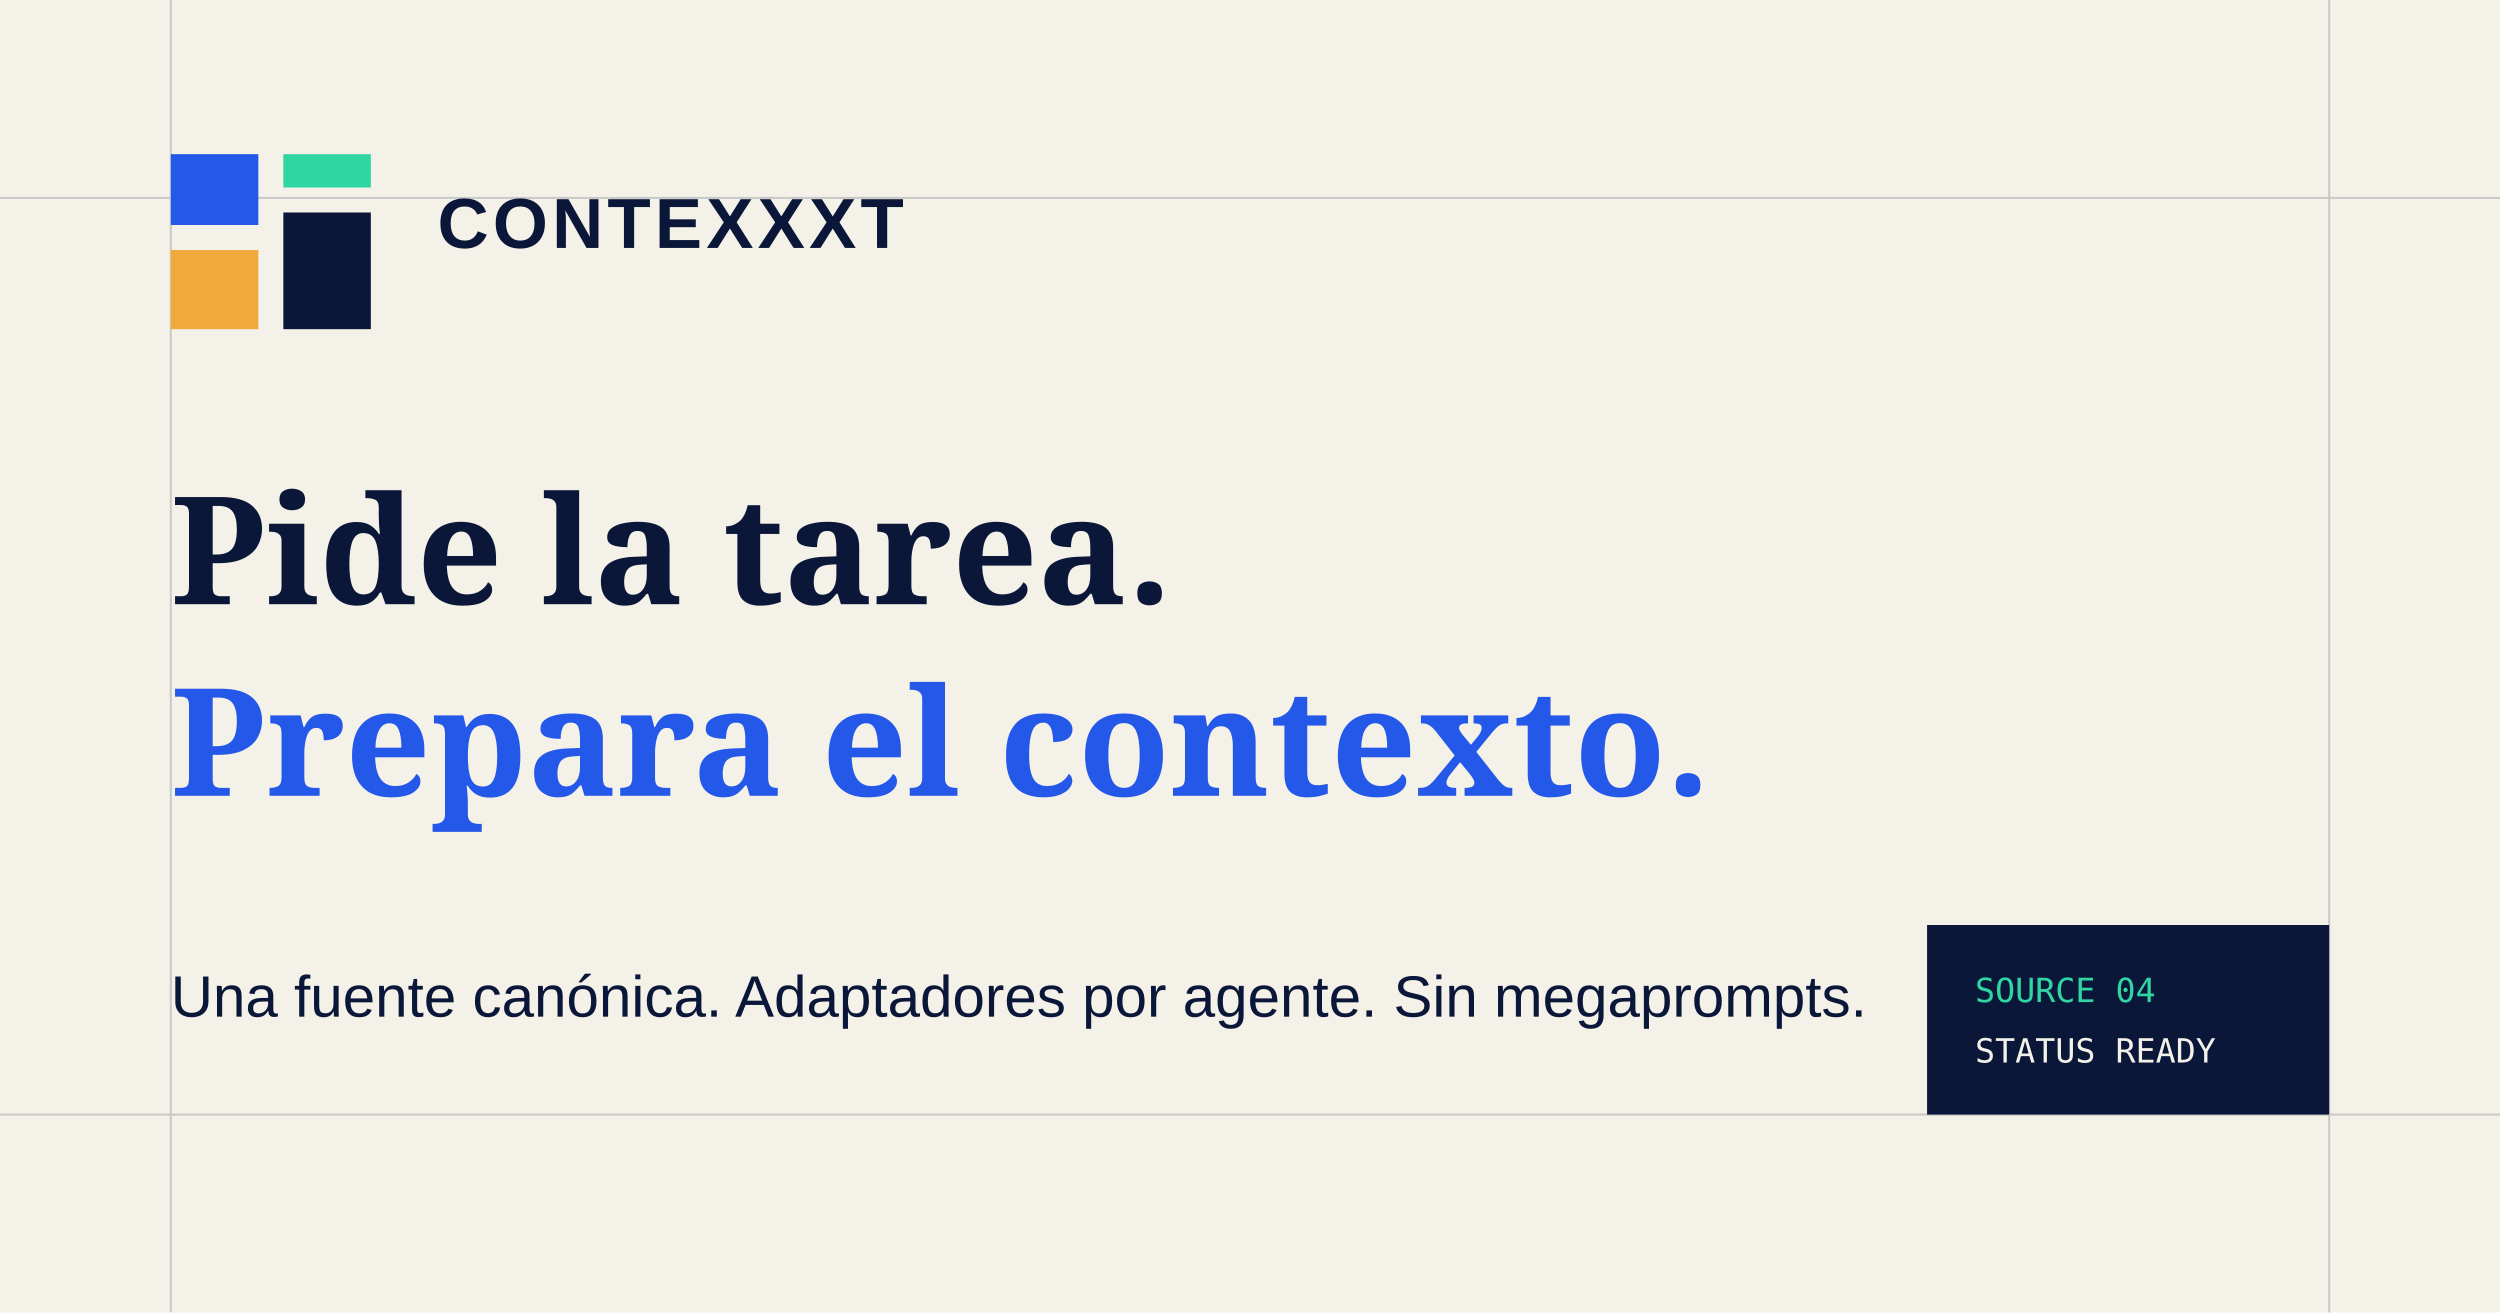
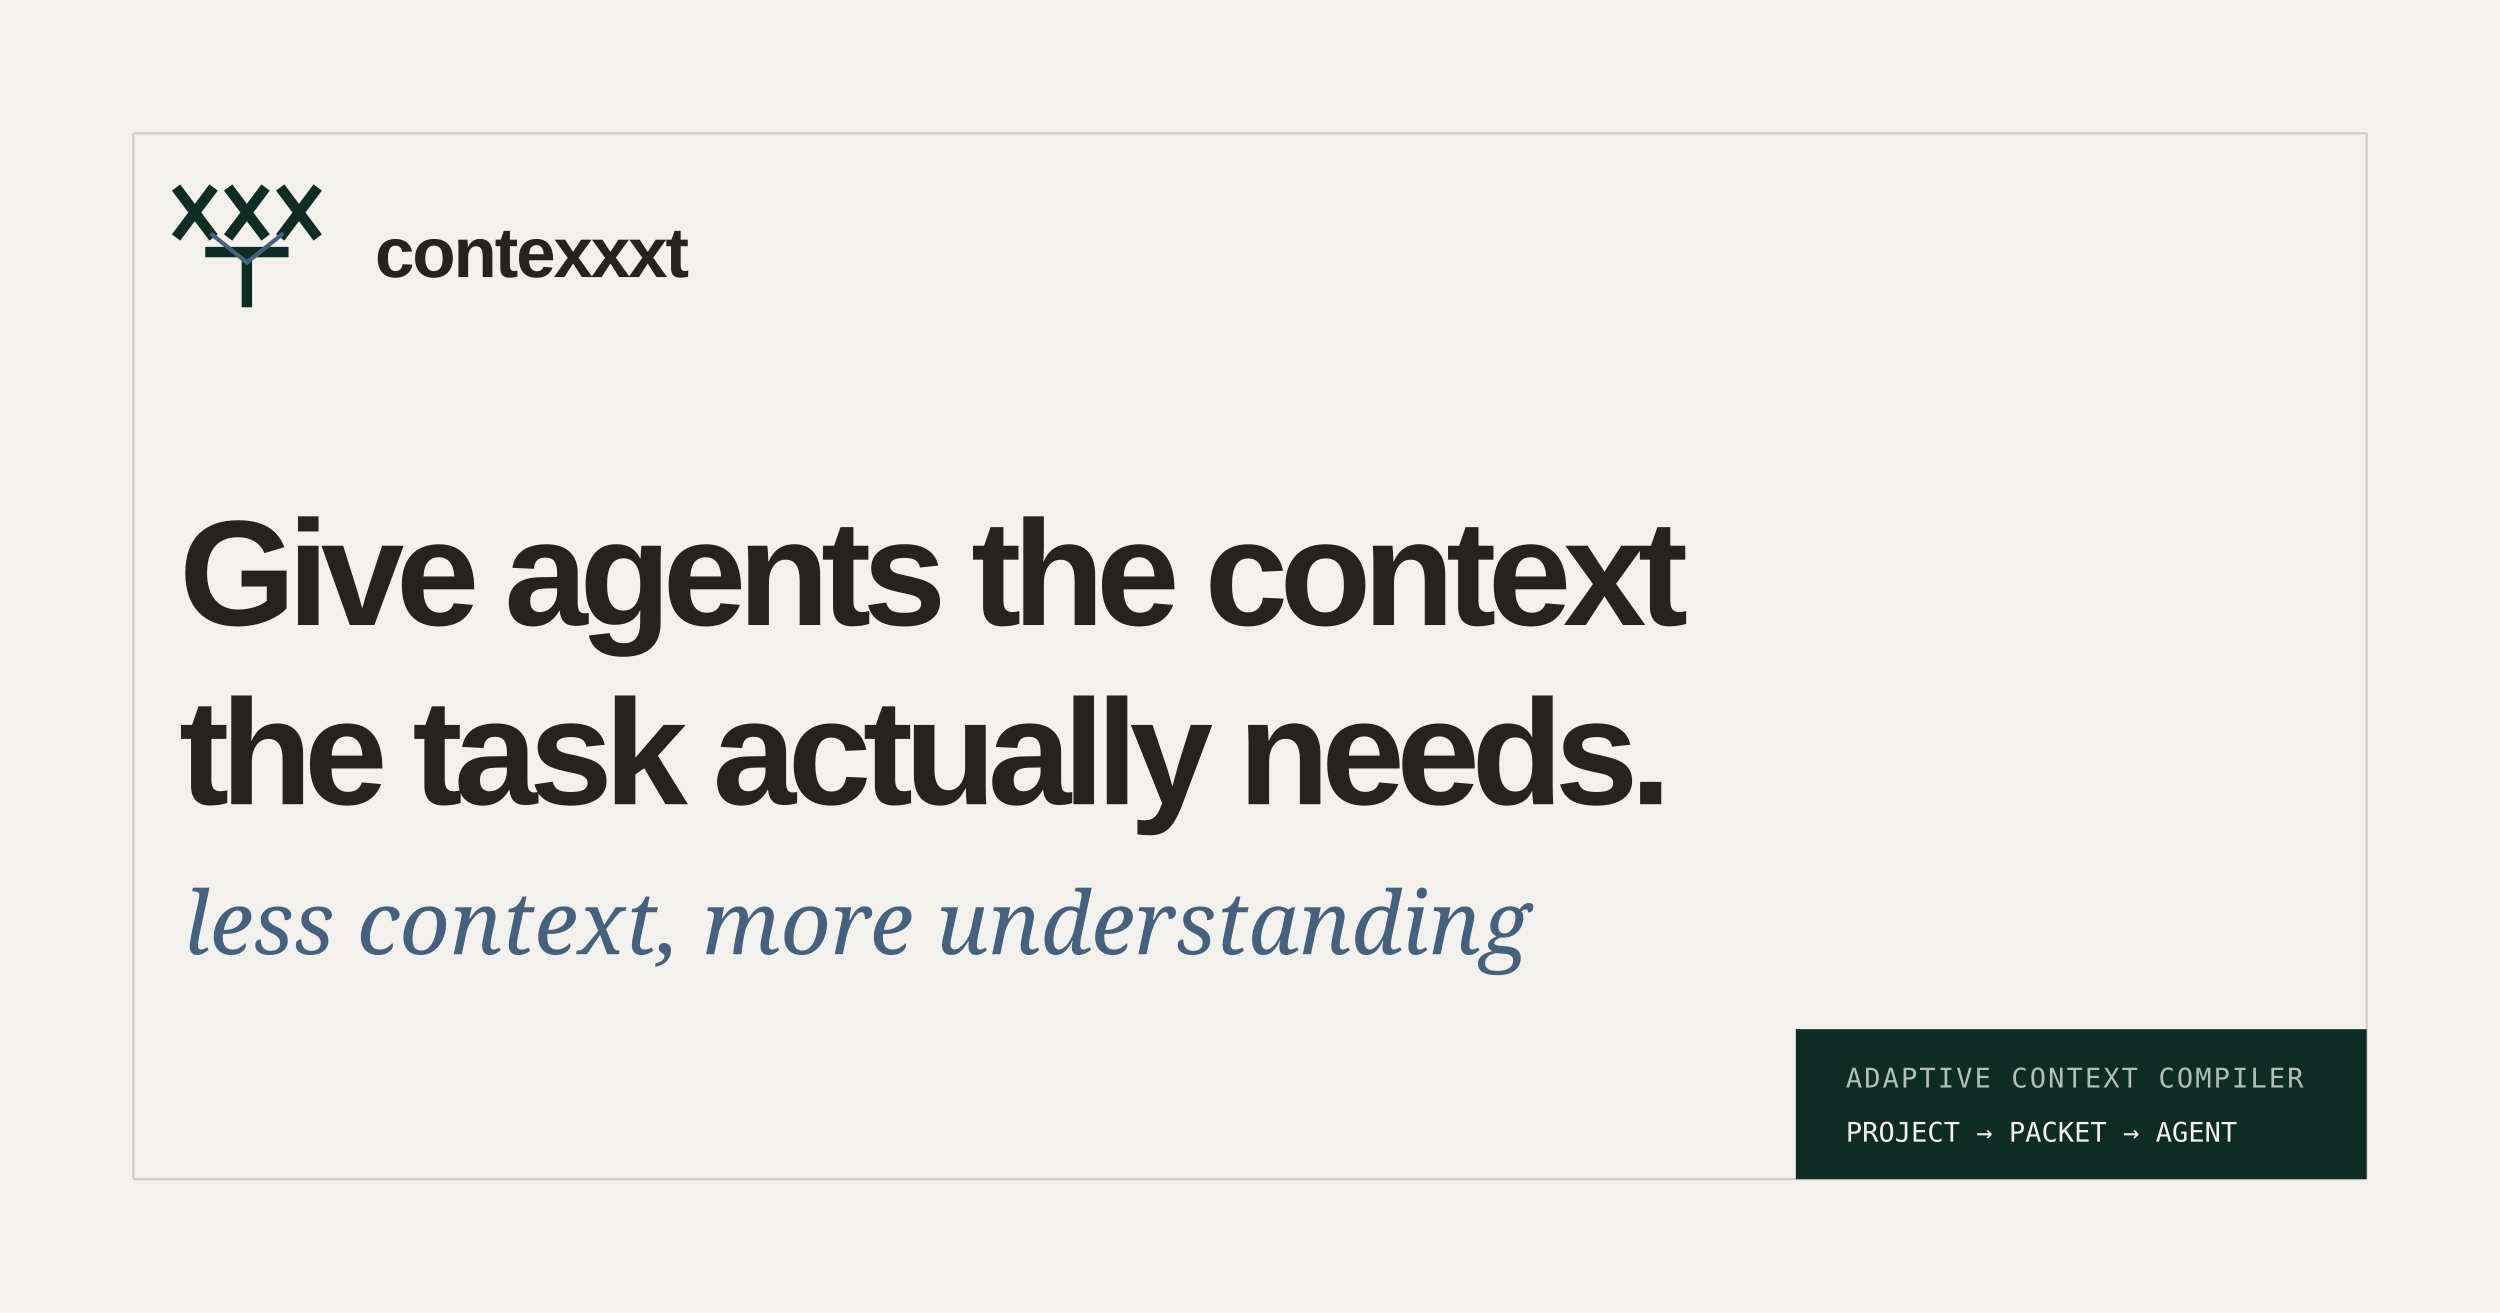
<svg xmlns="http://www.w3.org/2000/svg" width="1200" height="630" viewBox="0 0 1200 630">
-   <rect width="1200" height="630" fill="#F4F1E8" />
-   <path d="M0 95h1200M0 535h1200M82 0v630M1118 0v630" stroke="#0B1739" stroke-opacity=".18" />
-   <g transform="translate(82 74)">
-     <path d="M0 0h42v34H0z" fill="#2458E8" />
-     <path d="M54 0h42v16H54z" fill="#2FD6A2" />
-     <path d="M54 28h42v56H54z" fill="#0B1739" />
-     <path d="M0 46h42v38H0z" fill="#F2A93B" />
+   <rect width="1200" height="630" fill="#F3F1EE" />
+   <path d="M64 64h1072M64 566h1072M64 64v502M1136 64v502" stroke="#242322" stroke-opacity=".18" />
+   <g transform="translate(86 92)" fill="none" stroke="#0F2C24" stroke-width="5" stroke-linecap="square">
+     <path d="M0 0l15 20M15 0 0 20M25 0l15 20M40 0 25 20M50 0l15 20M65 0 50 20" />
+     <path d="M15 29h35M32.5 29v24" />
  </g>
-   <text x="210" y="119" fill="#0B1739" font-family="Arial, sans-serif" font-size="34" font-weight="700" letter-spacing="2">CONTEXXXT</text>
-   <text x="82" y="290" fill="#0B1739" font-family="Georgia, serif" font-size="72" font-weight="700">Pide la tarea.</text>
-   <text x="82" y="382" fill="#2458E8" font-family="Georgia, serif" font-size="72" font-weight="700">Prepara el contexto.</text>
-   <text x="82" y="488" fill="#0B1739" font-family="Arial, sans-serif" font-size="28">Una fuente canónica. Adaptadores por agente. Sin megaprompts.</text>
-   <rect x="925" y="444" width="193" height="91" fill="#0B1739" />
-   <text x="948" y="481" fill="#2FD6A2" font-family="monospace" font-size="16">SOURCE  04</text>
-   <text x="948" y="510" fill="#F4F1E8" font-family="monospace" font-size="16">STATUS  READY</text>
+   <path d="M101 112l17.5 14 17.5-14" fill="none" stroke="#46617E" stroke-width="2" />
+   <text x="180" y="133" fill="#242322" font-family="Arial, sans-serif" font-size="34" font-weight="700" letter-spacing="-1">contexxxt</text>
+   <text x="86" y="300" fill="#242322" font-family="Arial, sans-serif" font-size="72" font-weight="700" letter-spacing="-4">Give agents the context</text>
+   <text x="86" y="386" fill="#242322" font-family="Arial, sans-serif" font-size="72" font-weight="700" letter-spacing="-4">the task actually needs.</text>
+   <text x="88" y="458" fill="#46617E" font-family="Georgia, serif" font-size="42" font-style="italic">less context, more understanding</text>
+   <rect x="862" y="494" width="274" height="72" fill="#0F2C24" />
+   <text x="886" y="522" fill="#AFC0B8" font-family="monospace" font-size="13" letter-spacing="1">ADAPTIVE CONTEXT COMPILER</text>
+   <text x="886" y="548" fill="#F3F1EE" font-family="monospace" font-size="13">PROJECT → PACKET → AGENT</text>
</svg>
